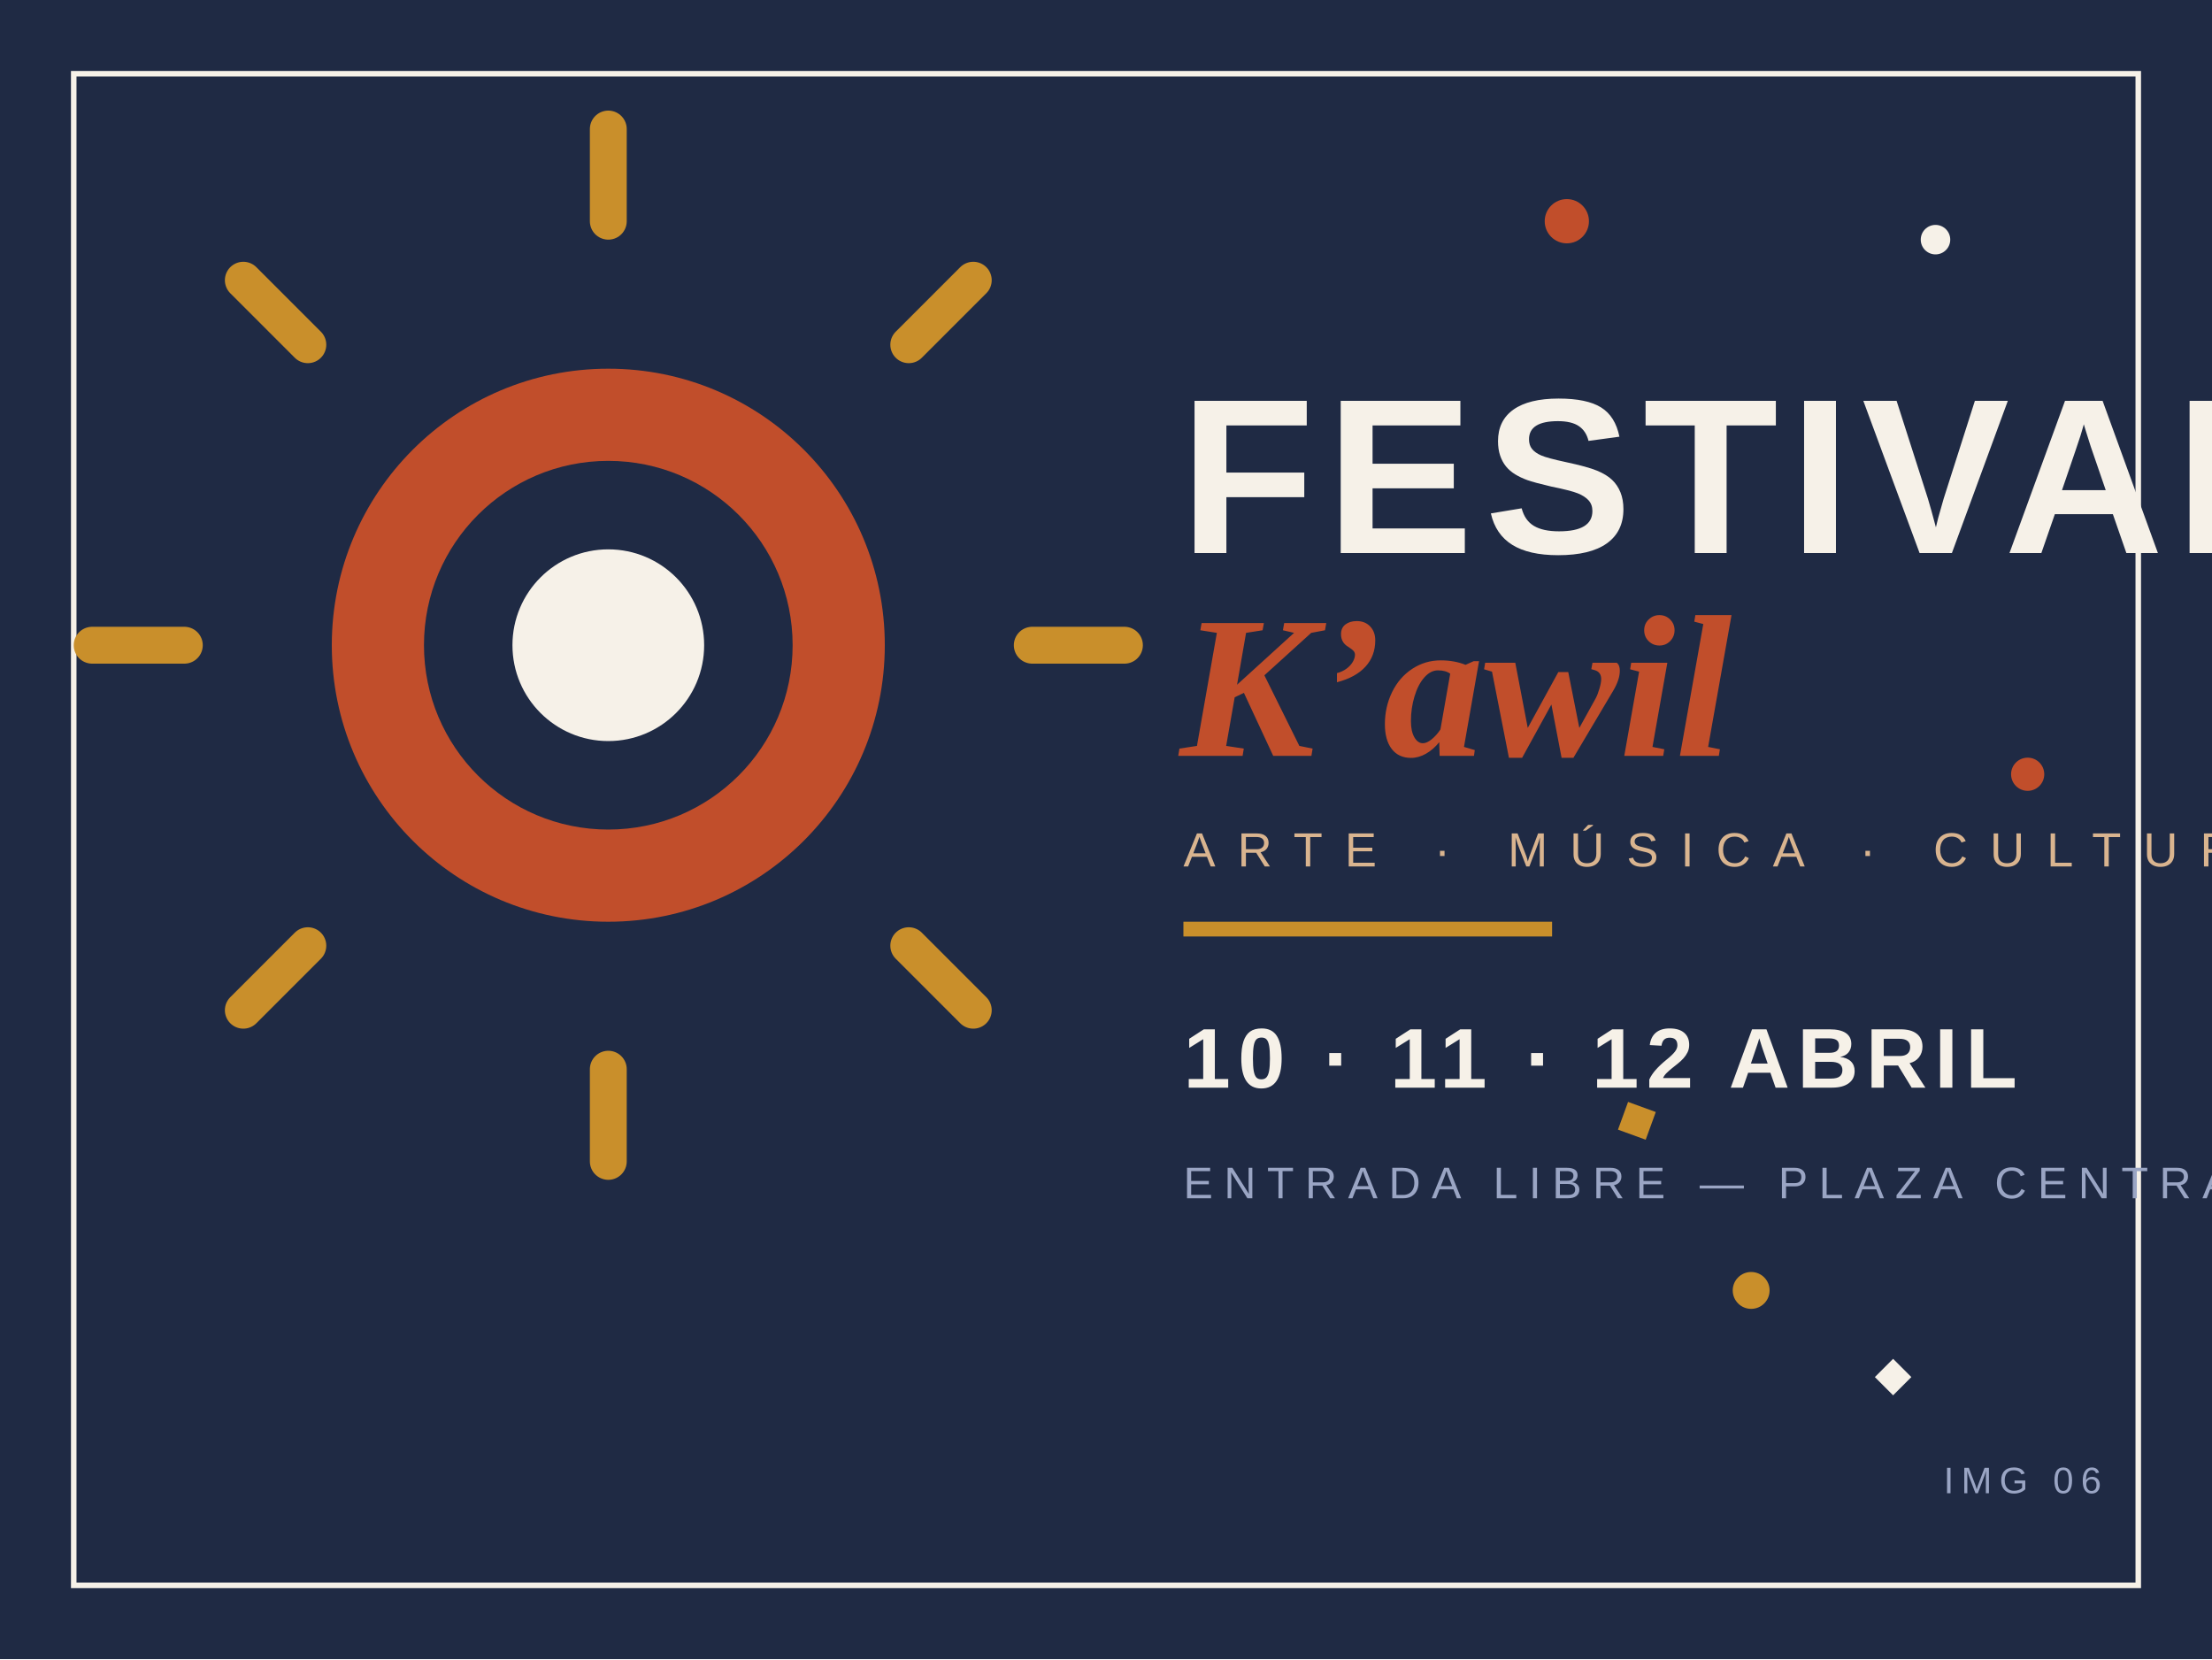
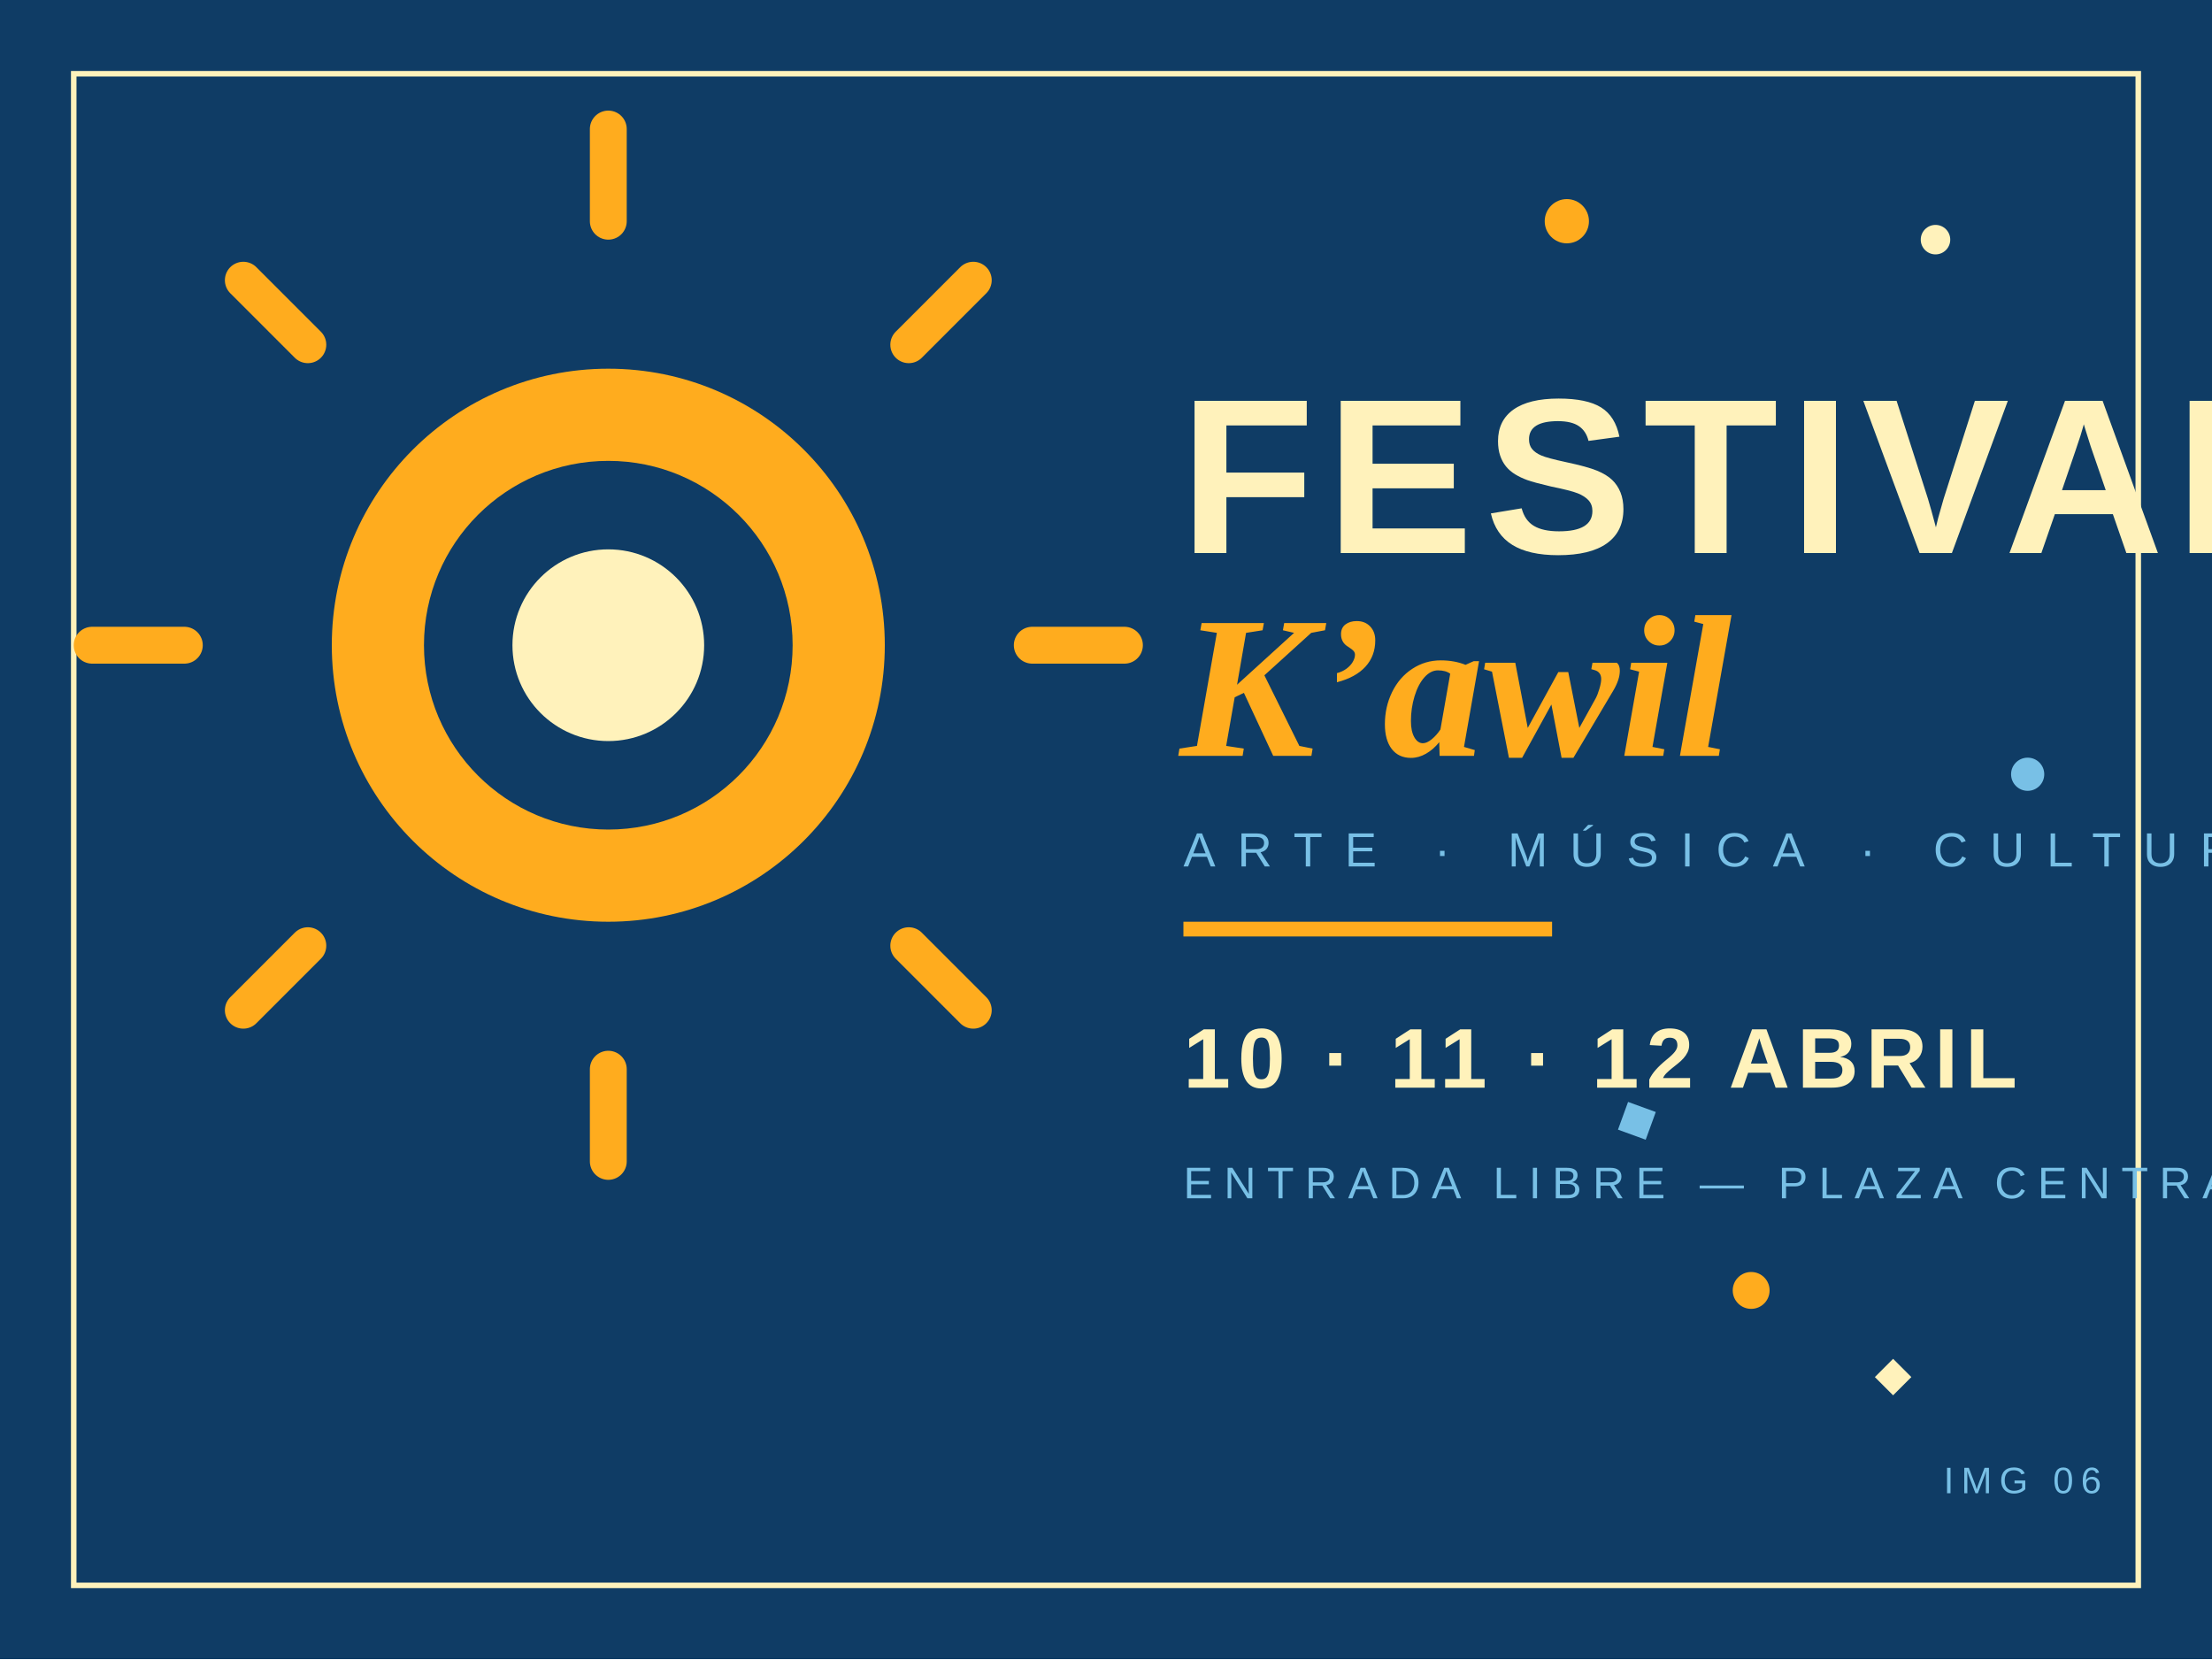
<svg xmlns="http://www.w3.org/2000/svg" viewBox="0 0 1200 900" role="img" aria-label="Imagen de ejemplo: cartel Festival K’awil">
-   <rect width="1200" height="900" fill="#1f2a44" />
-   <rect x="40" y="40" width="1120" height="820" fill="none" stroke="#f6f1e8" stroke-width="3" />
+   <rect width="1200" height="900" fill="#0f3c65" />
+   <rect x="40" y="40" width="1120" height="820" fill="none" stroke="#fff2bb" stroke-width="3" />
  <g transform="translate(330 350)">
-     <g stroke="#c98f2b" stroke-width="20" stroke-linecap="round">
+     <g stroke="#ffac1e" stroke-width="20" stroke-linecap="round">
      <path d="M0 -230 V -280" />
      <path d="M0 230 V 280" />
      <path d="M-230 0 H -280" />
      <path d="M230 0 H 280" />
      <path d="M-163 -163 L -198 -198" />
      <path d="M163 163 L 198 198" />
      <path d="M163 -163 L 198 -198" />
      <path d="M-163 163 L -198 198" />
    </g>
-     <circle r="150" fill="#c14e2b" />
-     <circle r="100" fill="#1f2a44" />
-     <circle r="52" fill="#f6f1e8" />
+     <circle r="150" fill="#ffac1e" />
+     <circle r="100" fill="#0f3c65" />
+     <circle r="52" fill="#fff2bb" />
  </g>
-   <text x="640" y="300" font-family="Arial, sans-serif" font-weight="bold" font-size="120" letter-spacing="6" fill="#f6f1e8">FESTIVAL</text>
-   <text x="640" y="410" font-family="Georgia, 'Times New Roman', serif" font-style="italic" font-weight="600" font-size="110" fill="#c14e2b">K’awil</text>
-   <text x="642" y="470" font-family="Arial, sans-serif" font-size="26" letter-spacing="12" fill="#d9b48f">ARTE · MÚSICA · CULTURA</text>
-   <rect x="642" y="500" width="200" height="8" fill="#c98f2b" />
-   <text x="642" y="590" font-family="Arial, sans-serif" font-weight="bold" font-size="46" letter-spacing="4" fill="#f6f1e8">10 · 11 · 12 ABRIL</text>
-   <text x="642" y="650" font-family="Arial, sans-serif" font-size="24" letter-spacing="6" fill="#9aa5c4">ENTRADA LIBRE — PLAZA CENTRAL</text>
+   <text x="640" y="300" font-family="Arial, sans-serif" font-weight="bold" font-size="120" letter-spacing="6" fill="#fff2bb">FESTIVAL</text>
+   <text x="640" y="410" font-family="Georgia, 'Times New Roman', serif" font-style="italic" font-weight="600" font-size="110" fill="#ffac1e">K’awil</text>
+   <text x="642" y="470" font-family="Arial, sans-serif" font-size="26" letter-spacing="12" fill="#78c0e6">ARTE · MÚSICA · CULTURA</text>
+   <rect x="642" y="500" width="200" height="8" fill="#ffac1e" />
+   <text x="642" y="590" font-family="Arial, sans-serif" font-weight="bold" font-size="46" letter-spacing="4" fill="#fff2bb">10 · 11 · 12 ABRIL</text>
+   <text x="642" y="650" font-family="Arial, sans-serif" font-size="24" letter-spacing="6" fill="#78c0e6">ENTRADA LIBRE — PLAZA CENTRAL</text>
  <g>
-     <circle cx="850" cy="120" r="12" fill="#c14e2b" />
-     <circle cx="950" cy="700" r="10" fill="#c98f2b" />
-     <circle cx="1050" cy="130" r="8" fill="#f6f1e8" />
-     <circle cx="1100" cy="420" r="9" fill="#c14e2b" />
-     <rect x="880" y="600" width="16" height="16" fill="#c98f2b" transform="rotate(20 888 608)" />
-     <rect x="1020" y="740" width="14" height="14" fill="#f6f1e8" transform="rotate(45 1027 747)" />
+     <circle cx="850" cy="120" r="12" fill="#ffac1e" />
+     <circle cx="950" cy="700" r="10" fill="#ffac1e" />
+     <circle cx="1050" cy="130" r="8" fill="#fff2bb" />
+     <circle cx="1100" cy="420" r="9" fill="#78c0e6" />
+     <rect x="880" y="600" width="16" height="16" fill="#78c0e6" transform="rotate(20 888 608)" />
+     <rect x="1020" y="740" width="14" height="14" fill="#fff2bb" transform="rotate(45 1027 747)" />
  </g>
-   <text x="1140" y="810" font-family="Arial, sans-serif" font-size="20" letter-spacing="4" fill="#9aa5c4" text-anchor="end">IMG 06</text>
+   <text x="1140" y="810" font-family="Arial, sans-serif" font-size="20" letter-spacing="4" fill="#78c0e6" text-anchor="end">IMG 06</text>
</svg>
